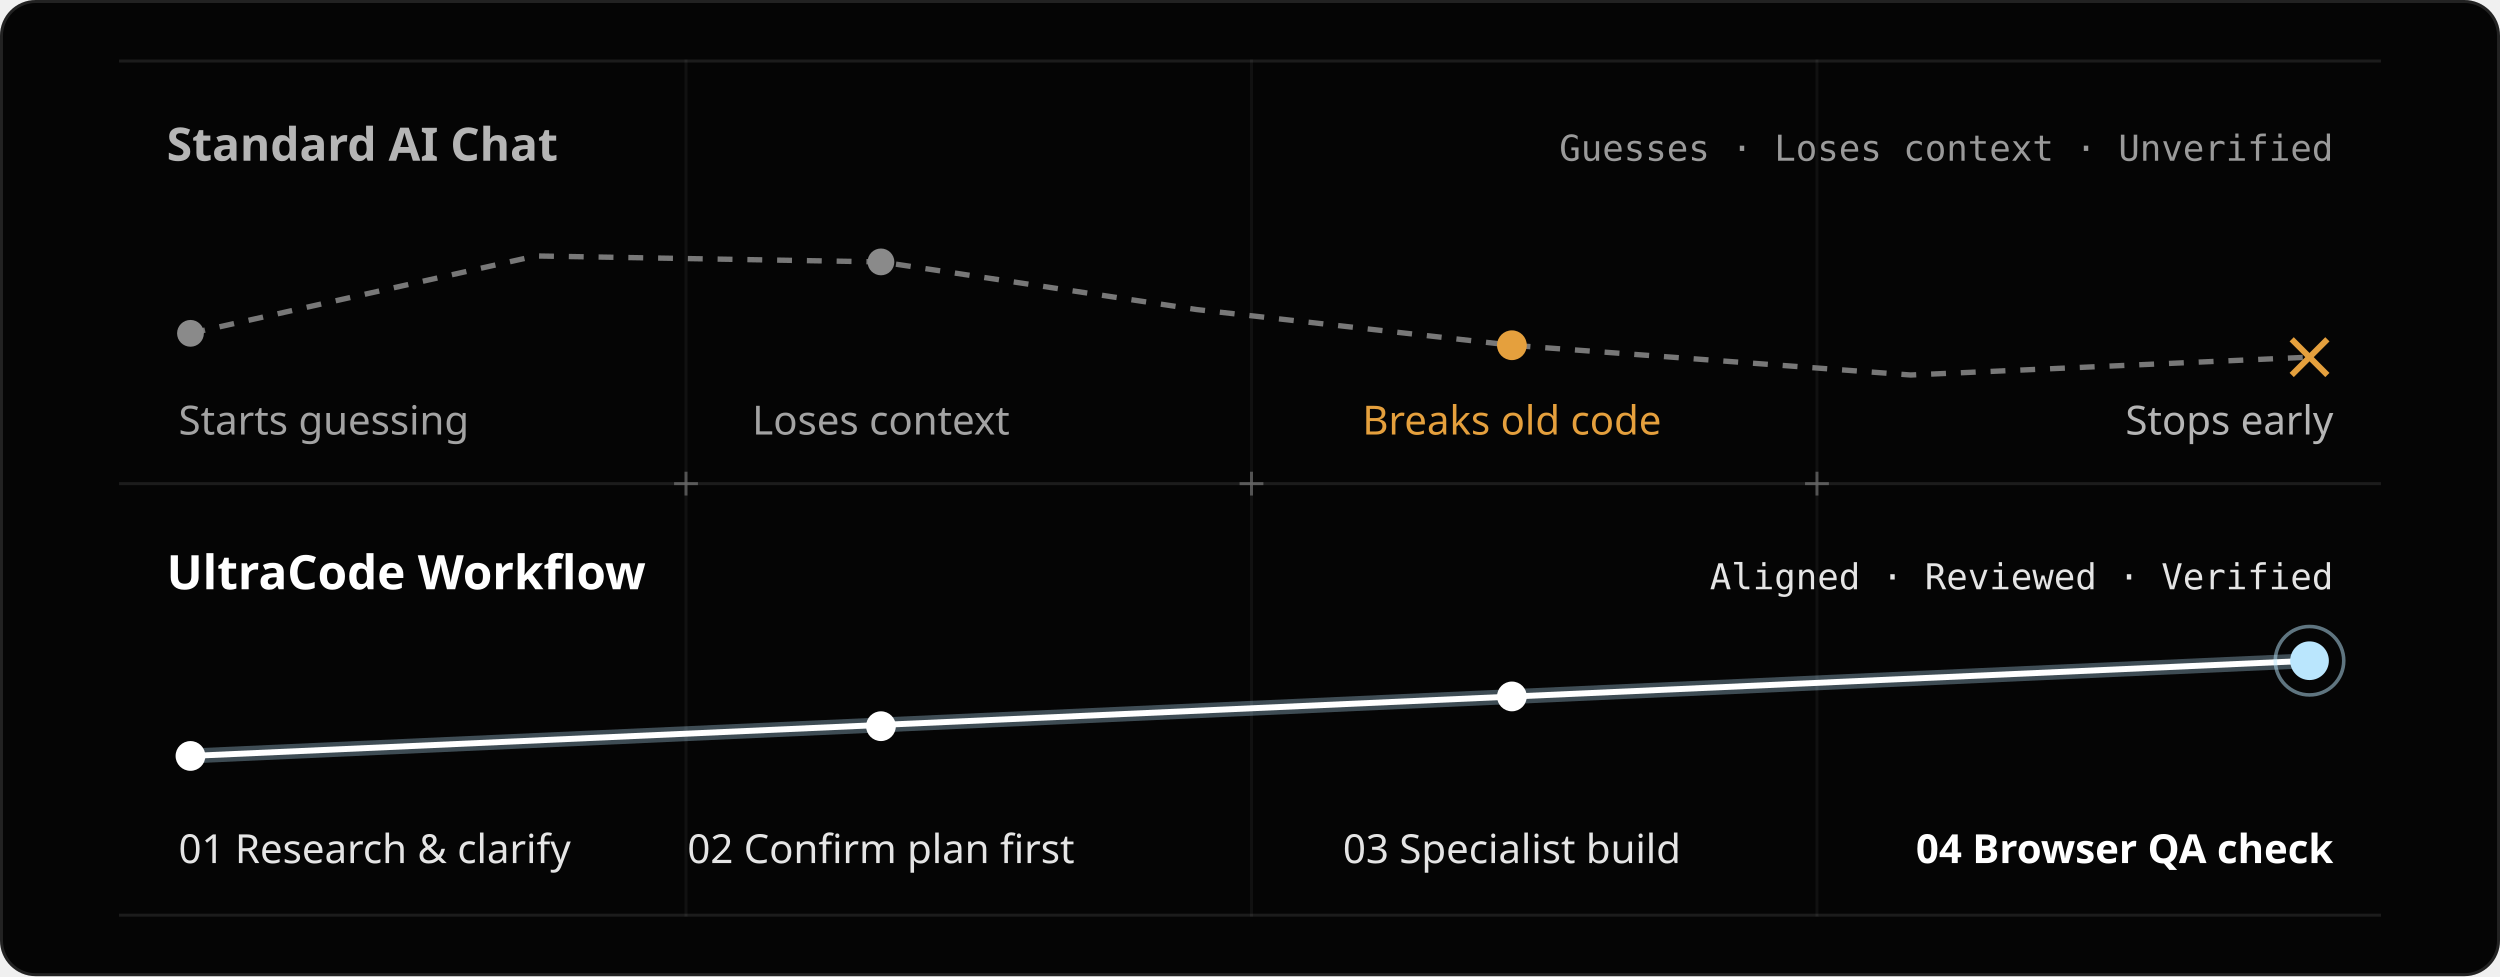
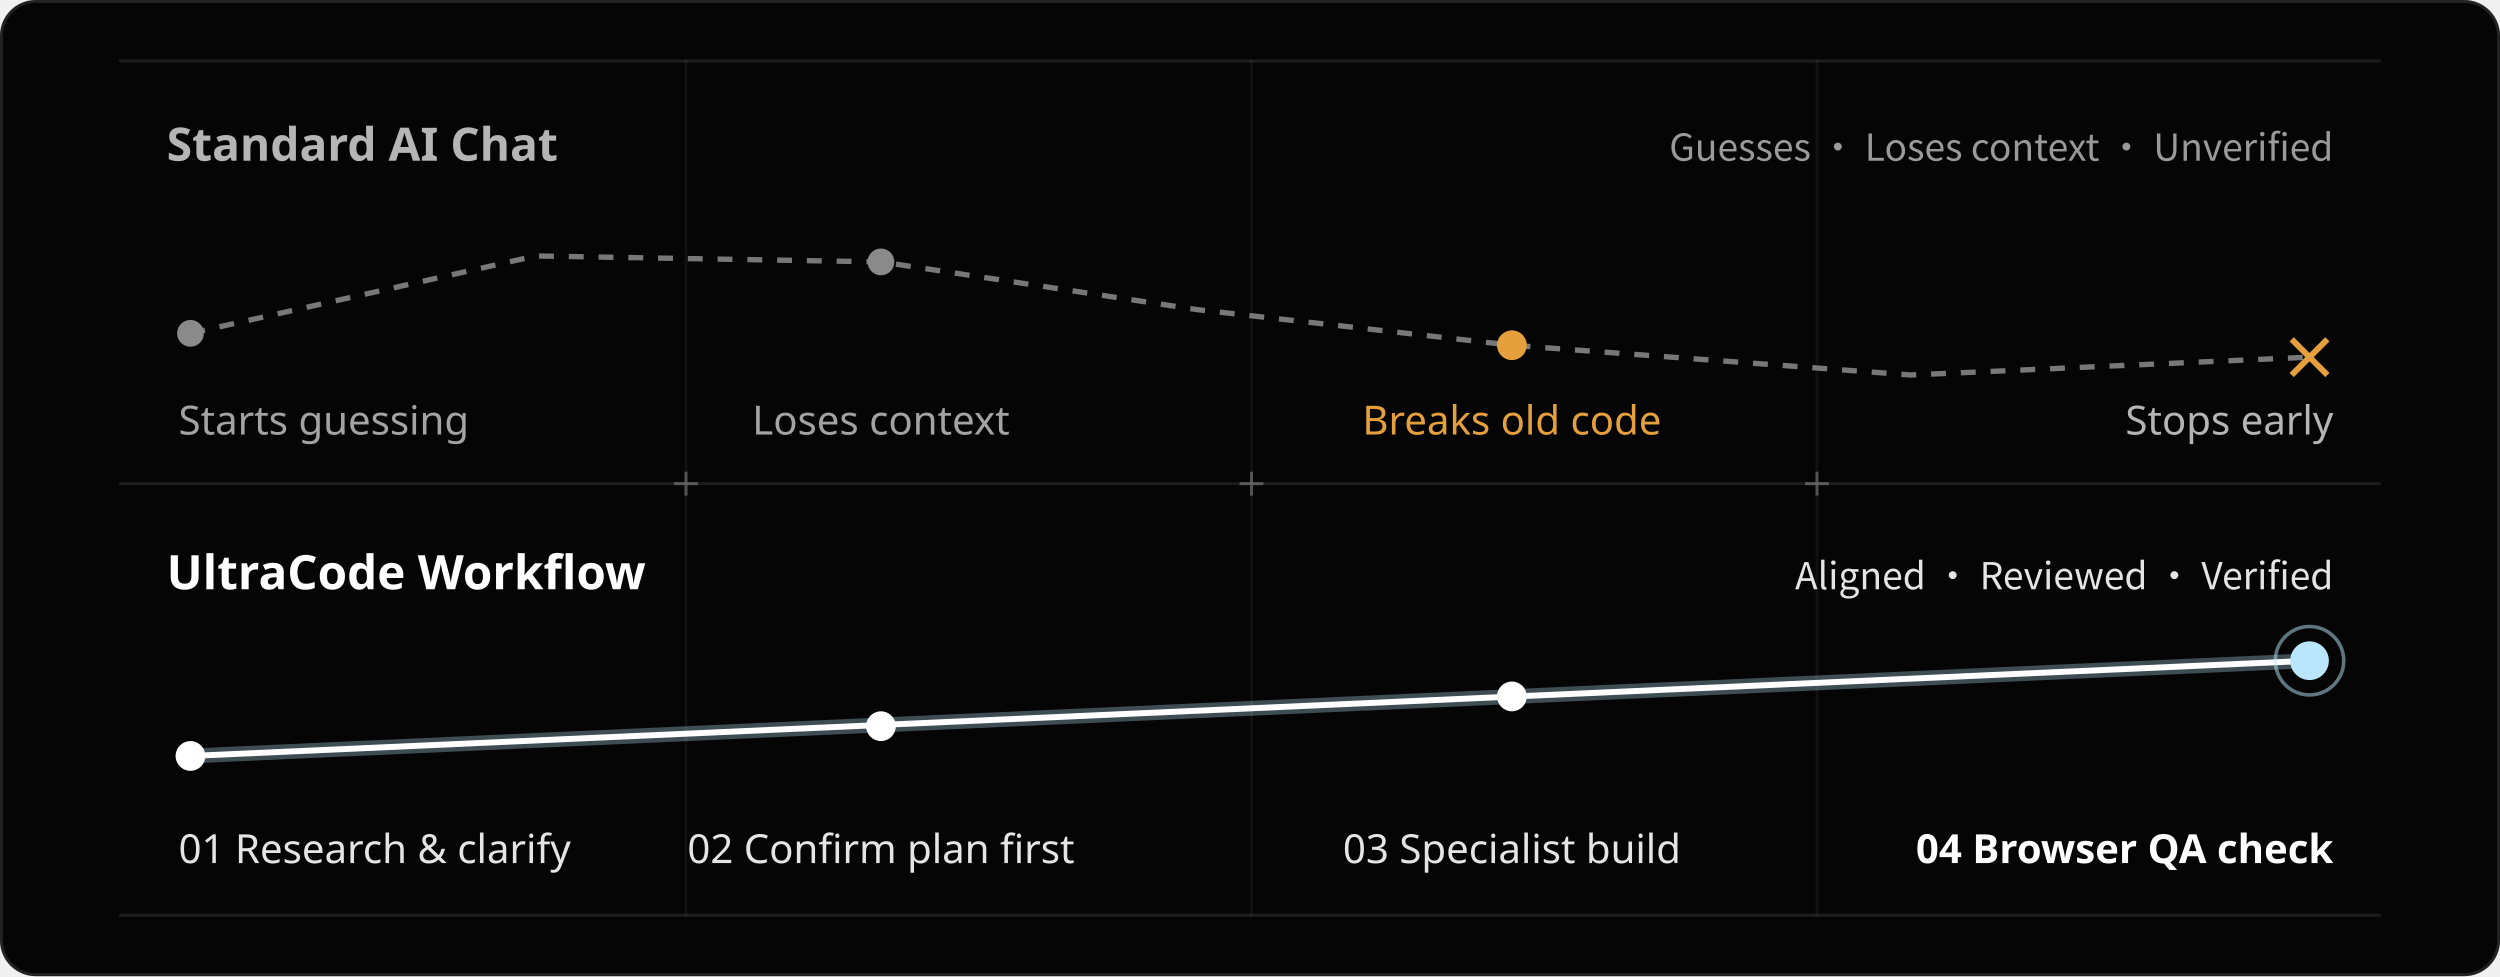
<svg xmlns="http://www.w3.org/2000/svg" viewBox="0 0 840 328" fill="none" direction="ltr" role="img" aria-label="Standard AI chat vs UltraCode workflow diagram">
  <rect width="840" height="328" rx="12" fill="#050505" />
  <rect x="0.5" y="0.5" width="839" height="327" rx="11.5" stroke="#FFFFFF" stroke-opacity="0.12" />
  <g transform="translate(40, 20)">
    <line x1="0" y1="0.5" x2="760" y2="0.5" stroke="#FFFFFF" stroke-opacity="0.09" />
    <line x1="0" y1="142.5" x2="760" y2="142.5" stroke="#FFFFFF" stroke-opacity="0.09" />
    <line x1="0" y1="287.5" x2="760" y2="287.5" stroke="#FFFFFF" stroke-opacity="0.09" />
    <line x1="190.5" y1="0" x2="190.5" y2="288" stroke="#FFFFFF" stroke-opacity="0.05" />
    <line x1="380.5" y1="0" x2="380.5" y2="288" stroke="#FFFFFF" stroke-opacity="0.05" />
    <line x1="570.5" y1="0" x2="570.5" y2="288" stroke="#FFFFFF" stroke-opacity="0.05" />
    <path d="M186.5 142.5H194.5 M190.5 138.5V146.5 M376.5 142.5H384.5 M380.5 138.5V146.5 M566.5 142.5H574.5 M570.5 138.5V146.5" stroke="#FFFFFF" stroke-opacity="0.28" stroke-width="1" />
    <text x="16" y="34" fill="#B5B5B5" font-family="ui-sans-serif, -apple-system, BlinkMacSystemFont, 'Segoe UI', 'Noto Sans', 'Ubuntu Sans', 'Noto Sans Arabic', 'Geeza Pro', 'SF Arabic', 'PingFang SC', 'Hiragino Sans GB', 'Noto Sans CJK SC', 'Noto Sans CJK TC', 'Microsoft YaHei', sans-serif" font-size="15.5" font-weight="600">Standard AI Chat</text>
-     <text x="744" y="34" text-anchor="end" fill="#9A9A9A" font-family="ui-monospace, SFMono-Regular, Menlo, Consolas, 'DejaVu Sans Mono', 'Noto Sans Arabic', 'PingFang SC', 'Noto Sans CJK SC', 'Noto Sans CJK TC', monospace" font-size="12">Guesses · Loses context · Unverified</text>
+     <text x="744" y="34" text-anchor="end" fill="#9A9A9A" font-family="'JetBrains Mono', SFMono-Regular, Menlo, Consolas, 'Noto Sans Arabic', 'Geeza Pro', 'SF Arabic', 'PingFang SC', 'Noto Sans CJK SC', 'Noto Sans CJK TC', 'DejaVu Sans Mono', ui-monospace, monospace" font-size="12.5">Guesses · Loses context · Unverified</text>
    <polyline points="24,92 140,66 256,68 362,84 468,96 602,106 736,100" stroke="#787878" stroke-width="1.8" stroke-dasharray="5,5" fill="none" />
    <circle cx="24" cy="92" r="4.5" fill="#8A8A8A" />
    <circle cx="256" cy="68" r="4.5" fill="#8A8A8A" />
    <circle cx="468" cy="96" r="5" fill="#E5A03D" />
    <line x1="730" y1="94" x2="742" y2="106" stroke="#E5A03D" stroke-width="2" />
    <line x1="742" y1="94" x2="730" y2="106" stroke="#E5A03D" stroke-width="2" />
    <text x="20" y="126" fill="#A3A3A3" font-family="ui-sans-serif, -apple-system, BlinkMacSystemFont, 'Segoe UI', 'Noto Sans', 'Ubuntu Sans', 'Noto Sans Arabic', 'Geeza Pro', 'SF Arabic', 'PingFang SC', 'Hiragino Sans GB', 'Noto Sans CJK SC', 'Noto Sans CJK TC', 'Microsoft YaHei', sans-serif" font-size="13.5">Starts guessing</text>
    <text x="256" y="126" text-anchor="middle" fill="#A3A3A3" font-family="ui-sans-serif, -apple-system, BlinkMacSystemFont, 'Segoe UI', 'Noto Sans', 'Ubuntu Sans', 'Noto Sans Arabic', 'Geeza Pro', 'SF Arabic', 'PingFang SC', 'Hiragino Sans GB', 'Noto Sans CJK SC', 'Noto Sans CJK TC', 'Microsoft YaHei', sans-serif" font-size="13.5">Loses context</text>
    <text x="468" y="126" text-anchor="middle" fill="#E5A03D" font-family="ui-sans-serif, -apple-system, BlinkMacSystemFont, 'Segoe UI', 'Noto Sans', 'Ubuntu Sans', 'Noto Sans Arabic', 'Geeza Pro', 'SF Arabic', 'PingFang SC', 'Hiragino Sans GB', 'Noto Sans CJK SC', 'Noto Sans CJK TC', 'Microsoft YaHei', sans-serif" font-size="13.5">Breaks old code</text>
    <text x="744" y="126" text-anchor="end" fill="#B5B5B5" font-family="ui-sans-serif, -apple-system, BlinkMacSystemFont, 'Segoe UI', 'Noto Sans', 'Ubuntu Sans', 'Noto Sans Arabic', 'Geeza Pro', 'SF Arabic', 'PingFang SC', 'Hiragino Sans GB', 'Noto Sans CJK SC', 'Noto Sans CJK TC', 'Microsoft YaHei', sans-serif" font-size="13.5">Stops early</text>
    <text x="16" y="178" fill="#FFFFFF" font-family="ui-sans-serif, -apple-system, BlinkMacSystemFont, 'Segoe UI', 'Noto Sans', 'Ubuntu Sans', 'Noto Sans Arabic', 'Geeza Pro', 'SF Arabic', 'PingFang SC', 'Hiragino Sans GB', 'Noto Sans CJK SC', 'Noto Sans CJK TC', 'Microsoft YaHei', sans-serif" font-size="16" font-weight="600">UltraCode Workflow</text>
-     <text x="744" y="178" text-anchor="end" fill="#E5E5E5" font-family="ui-monospace, SFMono-Regular, Menlo, Consolas, 'DejaVu Sans Mono', 'Noto Sans Arabic', 'PingFang SC', 'Noto Sans CJK SC', 'Noto Sans CJK TC', monospace" font-size="12">Aligned · Reviewed · Verified</text>
+     <text x="744" y="178" text-anchor="end" fill="#E5E5E5" font-family="'JetBrains Mono', SFMono-Regular, Menlo, Consolas, 'Noto Sans Arabic', 'Geeza Pro', 'SF Arabic', 'PingFang SC', 'Noto Sans CJK SC', 'Noto Sans CJK TC', 'DejaVu Sans Mono', ui-monospace, monospace" font-size="12.5">Aligned · Reviewed · Verified</text>
    <line x1="24" y1="234" x2="736" y2="202" stroke="#BAE6FD" stroke-opacity="0.32" stroke-width="5" />
    <line x1="24" y1="234" x2="736" y2="202" stroke="#FFFFFF" stroke-width="2" />
    <circle cx="24" cy="234" r="5" fill="#FFFFFF" />
    <circle cx="256" cy="224" r="5" fill="#FFFFFF" />
    <circle cx="468" cy="214" r="5" fill="#FFFFFF" />
    <circle cx="736" cy="202" r="6.5" fill="#BAE6FD" />
    <circle cx="736" cy="202" r="11.5" stroke="#BAE6FD" stroke-opacity="0.5" stroke-width="1.2" />
    <text x="20" y="270" fill="#E5E5E5" font-family="ui-sans-serif, -apple-system, BlinkMacSystemFont, 'Segoe UI', 'Noto Sans', 'Ubuntu Sans', 'Noto Sans Arabic', 'Geeza Pro', 'SF Arabic', 'PingFang SC', 'Hiragino Sans GB', 'Noto Sans CJK SC', 'Noto Sans CJK TC', 'Microsoft YaHei', sans-serif" font-size="13.5">01 Research &amp; clarify</text>
    <text x="256" y="270" text-anchor="middle" fill="#E5E5E5" font-family="ui-sans-serif, -apple-system, BlinkMacSystemFont, 'Segoe UI', 'Noto Sans', 'Ubuntu Sans', 'Noto Sans Arabic', 'Geeza Pro', 'SF Arabic', 'PingFang SC', 'Hiragino Sans GB', 'Noto Sans CJK SC', 'Noto Sans CJK TC', 'Microsoft YaHei', sans-serif" font-size="13.5">02 Confirm plan first</text>
    <text x="468" y="270" text-anchor="middle" fill="#E5E5E5" font-family="ui-sans-serif, -apple-system, BlinkMacSystemFont, 'Segoe UI', 'Noto Sans', 'Ubuntu Sans', 'Noto Sans Arabic', 'Geeza Pro', 'SF Arabic', 'PingFang SC', 'Hiragino Sans GB', 'Noto Sans CJK SC', 'Noto Sans CJK TC', 'Microsoft YaHei', sans-serif" font-size="13.5">03 Specialist build</text>
    <text x="744" y="270" text-anchor="end" fill="#FFFFFF" font-family="ui-sans-serif, -apple-system, BlinkMacSystemFont, 'Segoe UI', 'Noto Sans', 'Ubuntu Sans', 'Noto Sans Arabic', 'Geeza Pro', 'SF Arabic', 'PingFang SC', 'Hiragino Sans GB', 'Noto Sans CJK SC', 'Noto Sans CJK TC', 'Microsoft YaHei', sans-serif" font-size="13.5" font-weight="600">04 Browser QA check</text>
  </g>
</svg>
